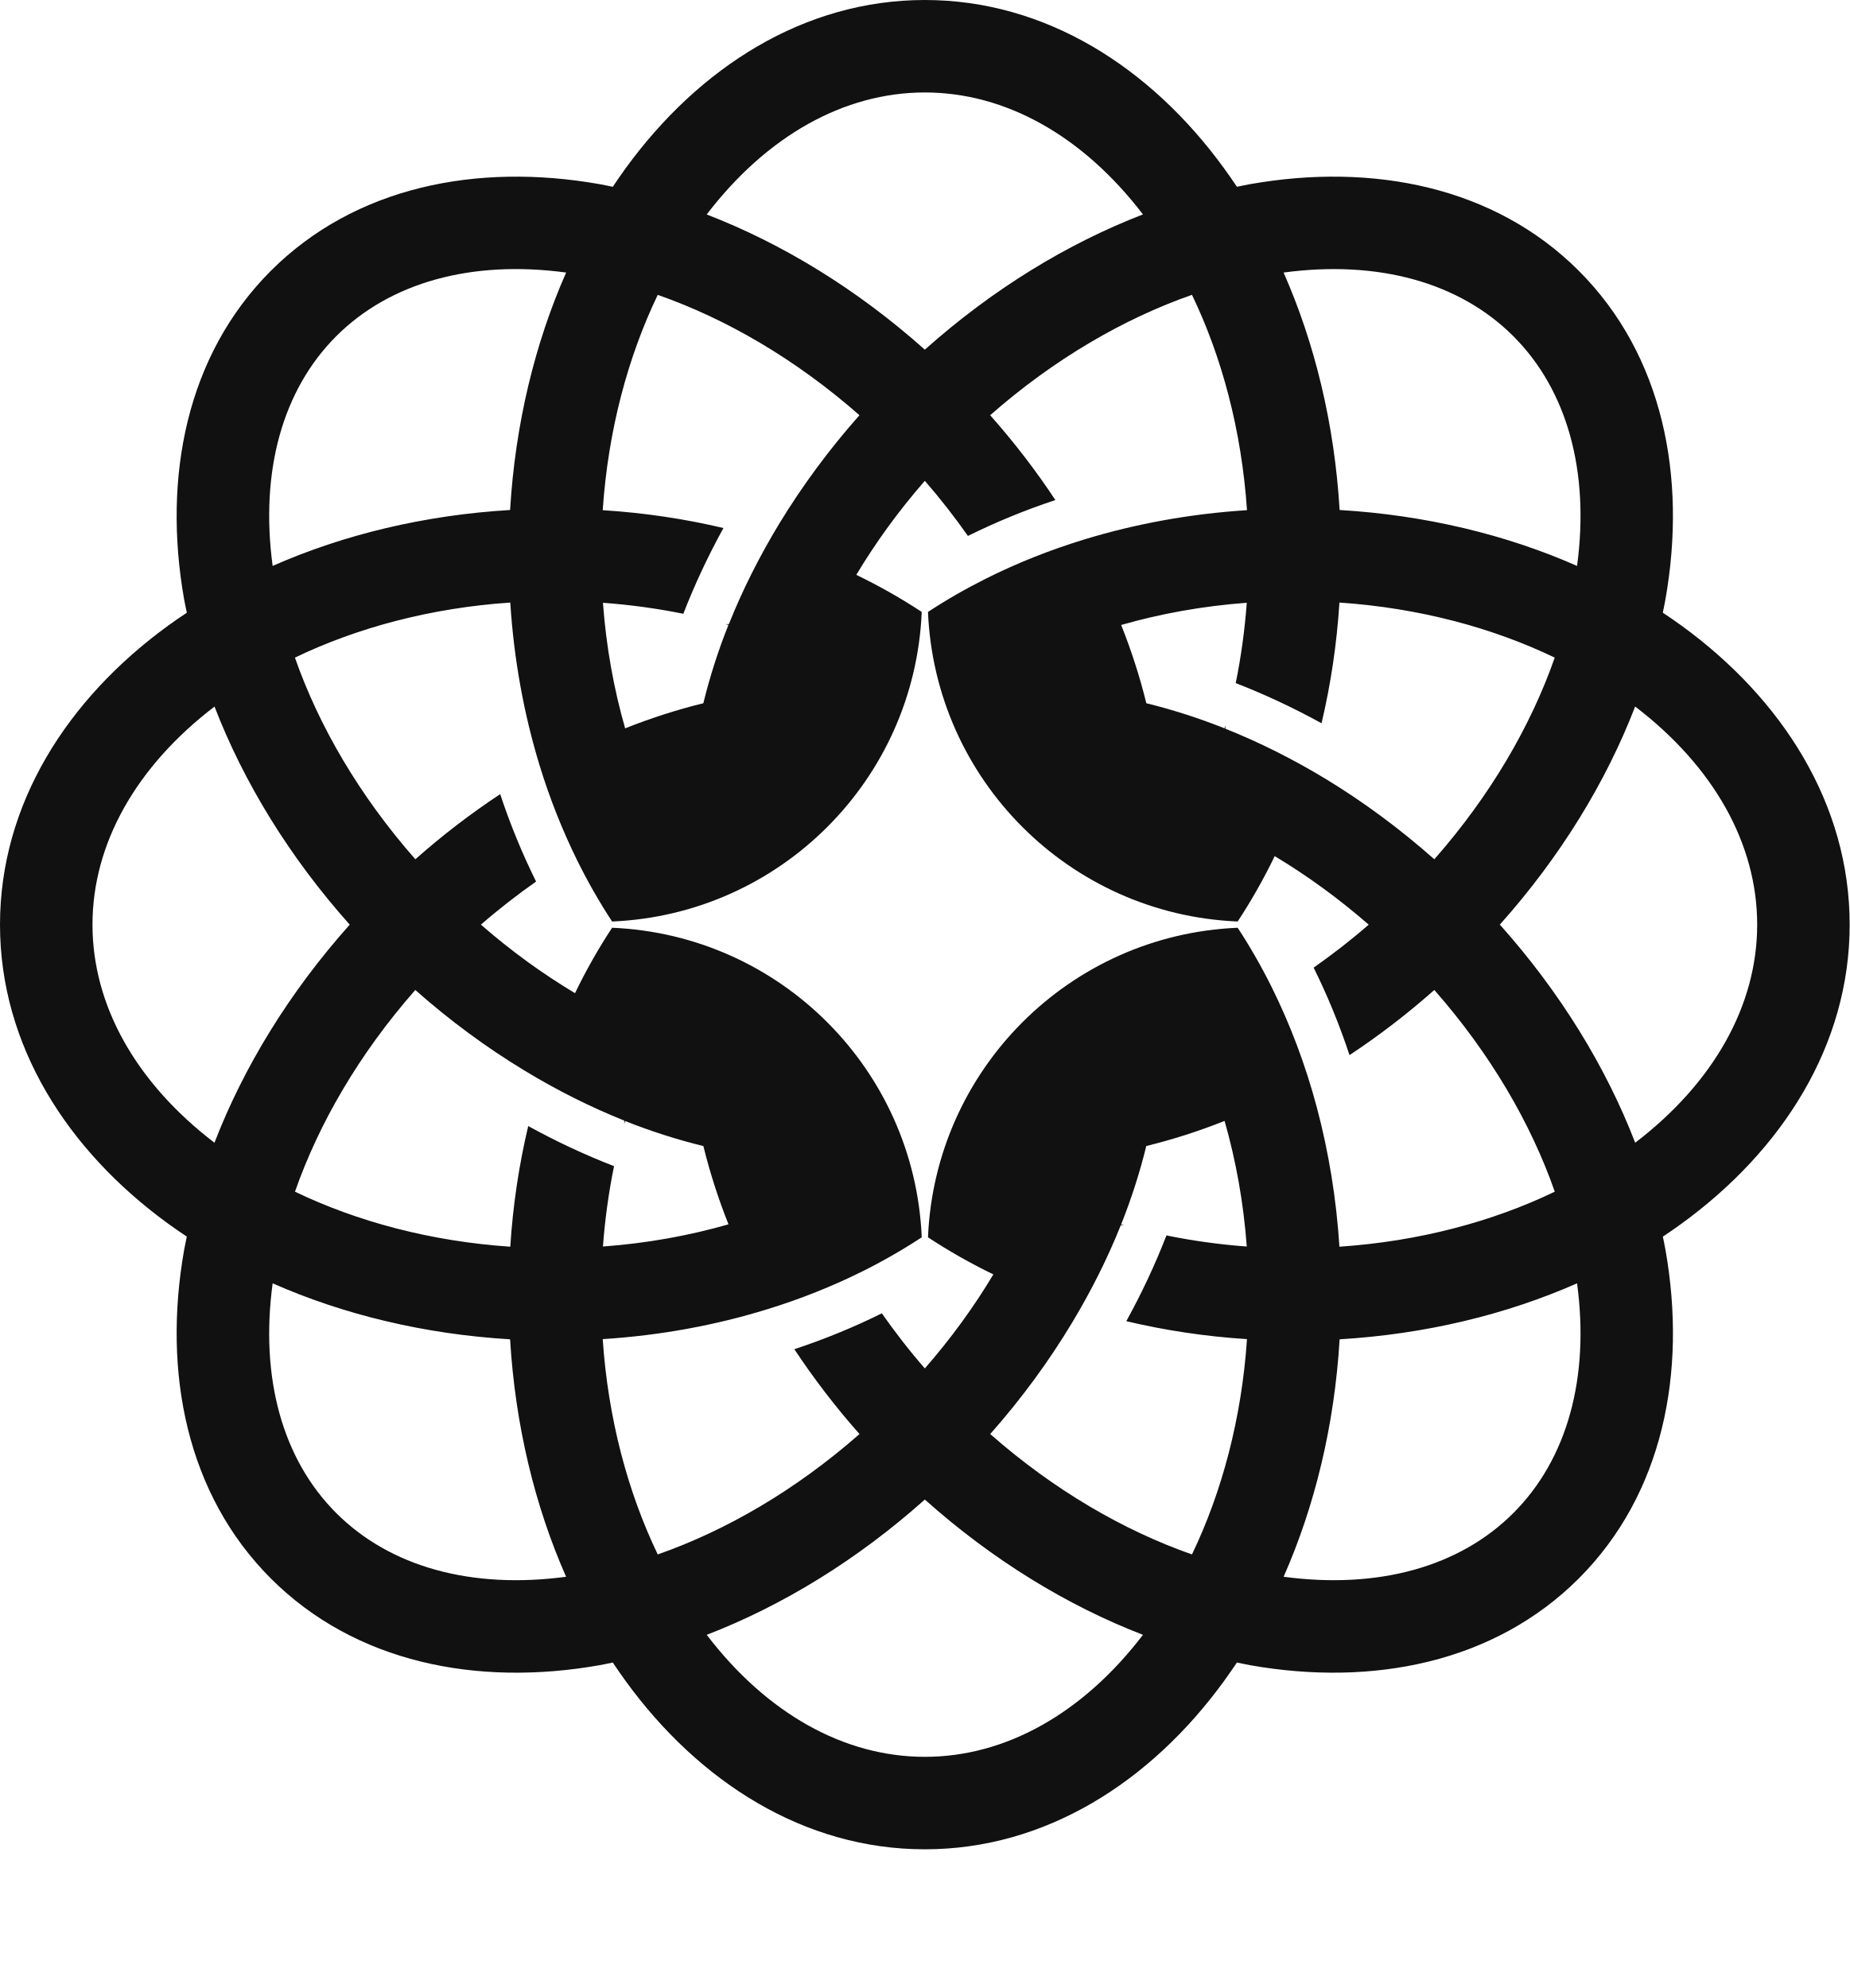
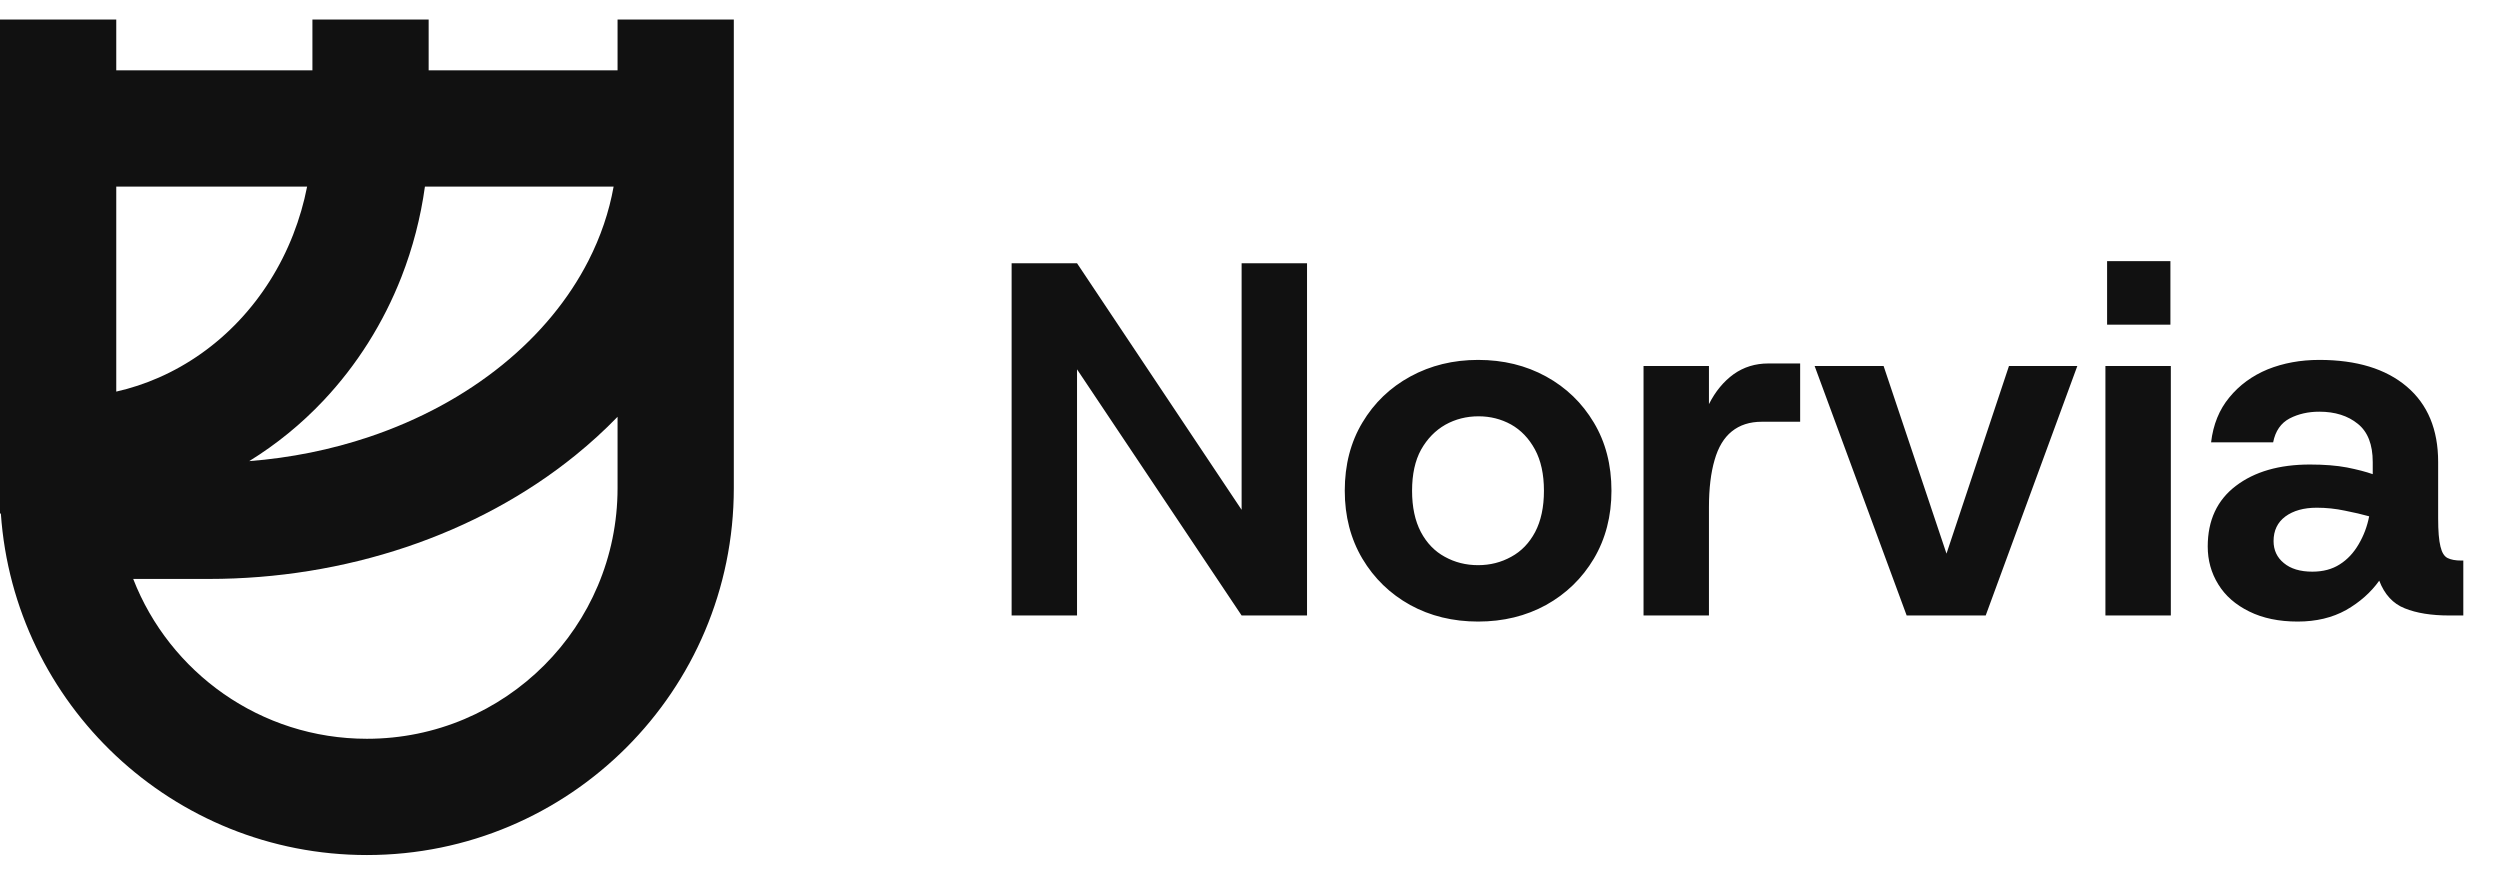
- <svg xmlns="http://www.w3.org/2000/svg" data-logo="logo" viewBox="0 0 40 43" width="40" height="43">
-   <g style="opacity: 1;" id="logogram" transform="translate(0, 0)&#10;    rotate(0 20 20)">
-     <path fill="#111111" d="M20 0C17.392 1.99605e-07 15.118 1.456 13.534 3.634C13.438 3.766 13.344 3.902 13.252 4.04C13.156 4.021 13.06 4 12.965 3.983C10.312 3.515 7.679 4.037 5.857 5.858C4.036 7.68 3.514 10.313 3.982 12.966C3.999 13.062 4.021 13.157 4.04 13.253C3.902 13.344 3.766 13.438 3.634 13.534C1.456 15.118 0 17.392 0 20C0 22.608 1.456 24.882 3.634 26.466C3.766 26.562 3.902 26.656 4.04 26.747C4.021 26.843 3.999 26.939 3.982 27.035C3.514 29.688 4.037 32.321 5.858 34.143C7.68 35.964 10.312 36.486 12.965 36.018C13.061 36.001 13.156 35.979 13.252 35.96C13.344 36.098 13.438 36.234 13.534 36.366C15.118 38.544 17.392 40 20 40C22.608 40 24.882 38.544 26.466 36.366C26.562 36.233 26.657 36.098 26.749 35.96C26.845 35.979 26.94 36.001 27.035 36.018C29.688 36.486 32.32 35.963 34.142 34.142C35.963 32.32 36.484 29.688 36.017 27.035C36 26.94 35.979 26.844 35.96 26.748C36.098 26.657 36.234 26.562 36.366 26.466C38.544 24.882 40 22.608 40 20C40 17.392 38.544 15.118 36.366 13.534C36.233 13.438 36.097 13.344 35.959 13.252C35.978 13.156 35.999 13.06 36.016 12.965C36.484 10.312 35.963 7.679 34.142 5.857C32.32 4.036 29.687 3.515 27.034 3.983C26.939 4 26.844 4.021 26.749 4.04C26.657 3.902 26.562 3.766 26.466 3.634C24.882 1.456 22.608 3.54835e-07 20 0ZM20 32.435C21.465 33.743 23.081 34.73 24.717 35.361C23.422 37.056 21.752 38 20 38C18.248 38 16.578 37.056 15.283 35.361C16.919 34.73 18.535 33.743 20 32.435ZM34.105 27.758C34.38 29.807 33.89 31.564 32.727 32.727C31.565 33.89 29.808 34.379 27.759 34.105C28.436 32.571 28.859 30.824 28.97 28.969C30.825 28.858 32.572 28.435 34.105 27.758ZM5.896 27.758C7.429 28.435 9.176 28.858 11.031 28.969C11.142 30.824 11.565 32.571 12.242 34.105C10.193 34.379 8.436 33.891 7.272 32.728C6.109 31.565 5.621 29.807 5.896 27.758ZM26.482 24.245C26.726 25.096 26.892 26.007 26.962 26.962C26.364 26.918 25.784 26.836 25.225 26.722C24.983 27.347 24.692 27.968 24.357 28.577C25.193 28.775 26.067 28.908 26.967 28.965C26.85 30.691 26.423 32.277 25.777 33.622C24.302 33.106 22.796 32.233 21.414 31.018C22.098 30.246 22.691 29.432 23.192 28.597C23.605 27.909 23.956 27.207 24.238 26.5H24.311C24.289 26.494 24.267 26.488 24.246 26.482C24.47 25.919 24.651 25.352 24.789 24.788C25.352 24.65 25.919 24.47 26.482 24.245ZM25.777 6.377C26.424 7.722 26.85 9.309 26.967 11.035C25.735 11.113 24.553 11.331 23.449 11.668C22.701 11.897 21.989 12.181 21.322 12.515C20.884 12.735 20.465 12.975 20.068 13.236C20.221 16.869 23.131 19.779 26.765 19.932C27.057 19.487 27.326 19.015 27.566 18.518C28.26 18.934 28.943 19.429 29.599 20C29.211 20.338 28.812 20.646 28.408 20.93C28.706 21.53 28.966 22.163 29.184 22.822C29.813 22.406 30.428 21.936 31.018 21.413C32.233 22.795 33.107 24.301 33.623 25.776C32.278 26.423 30.692 26.849 28.966 26.966C28.899 25.924 28.733 24.917 28.48 23.963C28.233 23.034 27.901 22.156 27.498 21.346C27.275 20.898 27.03 20.471 26.765 20.067C23.132 20.22 20.222 23.13 20.068 26.763C20.513 27.055 20.985 27.325 21.482 27.565C21.066 28.26 20.572 28.943 20 29.599C19.662 29.211 19.354 28.811 19.07 28.407C18.47 28.705 17.837 28.965 17.178 29.183C17.595 29.812 18.064 30.428 18.587 31.018C17.205 32.233 15.699 33.106 14.224 33.622C13.578 32.277 13.151 30.691 13.034 28.965C14.28 28.886 15.475 28.664 16.589 28.32C17.308 28.099 17.992 27.825 18.635 27.507C19.09 27.281 19.523 27.032 19.933 26.763C19.779 23.131 16.869 20.221 13.237 20.067C12.944 20.512 12.675 20.985 12.435 21.482C11.74 21.066 11.056 20.572 10.4 20C10.789 19.662 11.188 19.352 11.593 19.068C11.296 18.468 11.035 17.836 10.817 17.177C10.187 17.593 9.572 18.063 8.982 18.586C7.767 17.204 6.894 15.699 6.378 14.224C7.723 13.577 9.309 13.15 11.035 13.033C11.113 14.265 11.331 15.448 11.668 16.552C11.889 17.276 12.165 17.966 12.484 18.614C12.713 19.076 12.964 19.516 13.237 19.932C16.869 19.778 19.78 16.869 19.933 13.236C19.488 12.943 19.015 12.674 18.518 12.434C18.934 11.739 19.428 11.056 20 10.4C20.338 10.789 20.648 11.188 20.932 11.592C21.532 11.295 22.164 11.034 22.823 10.816C22.407 10.186 21.936 9.571 21.413 8.981C22.795 7.766 24.302 6.893 25.777 6.377ZM8.981 21.413C9.733 22.079 10.524 22.66 11.336 23.152C12.045 23.583 12.77 23.946 13.5 24.238V24.311C13.506 24.29 13.512 24.268 13.518 24.247C14.081 24.471 14.648 24.651 15.211 24.789C15.349 25.352 15.53 25.919 15.754 26.482C14.904 26.726 13.993 26.892 13.039 26.962C13.083 26.364 13.165 25.783 13.279 25.224C12.654 24.981 12.033 24.692 11.423 24.356C11.225 25.192 11.092 26.066 11.035 26.966C9.309 26.849 7.724 26.422 6.379 25.776C6.895 24.301 7.766 22.795 8.981 21.413ZM35.361 15.282C37.056 16.577 38 18.248 38 20C38 21.751 37.056 23.422 35.362 24.717C34.731 23.081 33.743 21.464 32.435 19.999C33.743 18.534 34.73 16.918 35.361 15.282ZM4.639 15.283C5.27 16.919 6.256 18.535 7.563 20C6.256 21.465 5.269 23.081 4.638 24.717C2.944 23.422 2 21.751 2 20C2 18.248 2.945 16.578 4.639 15.283ZM28.966 13.033C30.691 13.15 32.278 13.578 33.622 14.224C33.106 15.699 32.233 17.204 31.018 18.586C30.272 17.925 29.488 17.347 28.682 16.856C27.967 16.422 27.236 16.056 26.5 15.762V15.69C26.494 15.711 26.488 15.733 26.482 15.754C25.919 15.53 25.353 15.349 24.79 15.211C24.652 14.648 24.47 14.081 24.246 13.518C25.097 13.274 26.008 13.108 26.962 13.038C26.918 13.636 26.837 14.216 26.723 14.775C27.348 15.018 27.969 15.308 28.579 15.644C28.777 14.807 28.909 13.933 28.966 13.033ZM14.224 6.378C15.699 6.894 17.204 7.766 18.586 8.981C17.925 9.727 17.348 10.512 16.857 11.318C16.423 12.033 16.056 12.764 15.762 13.5H15.692C15.713 13.506 15.733 13.511 15.753 13.517C15.528 14.08 15.348 14.647 15.21 15.211C14.647 15.349 14.082 15.53 13.519 15.754C13.275 14.903 13.109 13.992 13.039 13.038C13.637 13.082 14.218 13.162 14.777 13.276C15.02 12.651 15.309 12.03 15.645 11.421C14.808 11.223 13.934 11.092 13.034 11.035C13.151 9.309 13.578 7.723 14.224 6.378ZM27.758 5.895C29.807 5.62 31.564 6.109 32.727 7.272C33.89 8.435 34.38 10.193 34.105 12.241C32.572 11.564 30.825 11.142 28.97 11.031C28.859 9.176 28.435 7.428 27.758 5.895ZM7.271 7.272C8.435 6.109 10.194 5.619 12.243 5.895C11.566 7.429 11.142 9.176 11.031 11.031C9.176 11.142 7.429 11.564 5.896 12.241C5.621 10.193 6.109 8.435 7.271 7.272ZM20 2C21.751 2 23.422 2.944 24.717 4.638C23.081 5.269 21.465 6.256 20 7.563C18.535 6.256 16.919 5.27 15.283 4.639C16.578 2.945 18.248 2 20 2Z" clip-rule="evenodd" fill-rule="evenodd" />
+ <svg xmlns="http://www.w3.org/2000/svg" data-logo="logo" viewBox="0 0 119.24 42" width="119.24" height="42">
+   <g id="logogram" transform="translate(0, 0.5)&#10;    rotate(0 17.5 20.5)">
+     <path fill-rule="evenodd" clip-rule="evenodd" d="M29.455 2.856V0.43H35V22.782C35 32.447 27.165 40.282 17.5 40.282C8.243 40.282 0.664 33.093 0.041 23.994H0V0.43H5.545V2.856H14.901V0.43H20.445V2.856H29.455ZM29.455 22.782V19.38C28.832 20.023 28.163 20.633 27.454 21.208C25.112 23.107 22.361 24.59 19.369 25.595C16.376 26.6 13.183 27.113 9.968 27.113H6.353C8.088 31.575 12.425 34.737 17.5 34.737C24.103 34.737 29.455 29.384 29.455 22.782ZM15.427 18.606C14.371 19.726 13.18 20.696 11.885 21.494C13.854 21.34 15.783 20.951 17.604 20.339C20.013 19.53 22.17 18.355 23.962 16.901C25.753 15.449 27.136 13.756 28.064 11.939C28.651 10.791 29.052 9.603 29.267 8.4H20.267C20.064 9.874 19.689 11.321 19.148 12.707C18.289 14.903 17.027 16.909 15.427 18.606ZM5.545 18.178V8.4H14.648C14.495 9.183 14.272 9.949 13.983 10.689C13.379 12.237 12.496 13.633 11.394 14.801C10.292 15.969 8.992 16.887 7.574 17.509C6.915 17.799 6.236 18.022 5.545 18.178Z" fill="#111111" />
  </g>
-   <g style="opacity: 1;" id="logotype" transform="" />
+   <g id="logotype" transform="translate(41, 12.356)">
+     <path fill="#111111" d="M10.37 17L7.25 17L7.25 0.20L10.37 0.20L18.22 11.96L18.22 0.20L21.34 0.20L21.34 17L18.22 17L10.37 5.26L10.37 17ZM29.50 17.29L29.50 17.29Q27.70 17.29 26.26 16.50Q24.82 15.70 23.98 14.29Q23.14 12.87 23.14 11.05L23.14 11.05Q23.14 9.20 23.98 7.80Q24.82 6.39 26.27 5.60Q27.72 4.81 29.50 4.81L29.50 4.81Q31.30 4.81 32.74 5.60Q34.18 6.39 35.02 7.80Q35.86 9.20 35.86 11.05L35.86 11.05Q35.86 12.87 35.02 14.29Q34.18 15.70 32.74 16.50Q31.30 17.29 29.50 17.29ZM29.50 14.60L29.50 14.60Q30.36 14.60 31.08 14.20Q31.80 13.81 32.22 13.02Q32.64 12.22 32.64 11.05L32.64 11.05Q32.64 9.87 32.21 9.08Q31.78 8.29 31.07 7.89Q30.36 7.50 29.52 7.50L29.52 7.50Q28.66 7.50 27.94 7.90Q27.22 8.31 26.78 9.09Q26.35 9.87 26.35 11.05L26.35 11.05Q26.35 12.22 26.77 13.02Q27.19 13.81 27.91 14.20Q28.63 14.60 29.50 14.60ZM40.51 17L37.39 17L37.39 5.10L40.51 5.10L40.51 6.92Q40.97 6.01 41.69 5.49Q42.41 4.98 43.34 4.98L43.34 4.98L44.86 4.98L44.86 7.76L43.03 7.76Q42.17 7.76 41.60 8.22Q41.04 8.67 40.78 9.58Q40.51 10.50 40.51 11.84L40.51 11.84L40.51 17ZM53.71 17L49.94 17L45.55 5.10L48.84 5.10L51.84 14.05L54.82 5.10L58.08 5.10L53.71 17ZM62.54 17L59.42 17L59.42 5.10L62.54 5.10L62.54 17ZM62.52 3.13L59.50 3.13L59.50 0.10L62.52 0.10L62.52 3.13ZM68.59 17.29L68.59 17.29Q67.25 17.29 66.28 16.81Q65.30 16.33 64.80 15.51Q64.30 14.70 64.30 13.71L64.30 13.71Q64.30 11.84 65.64 10.82Q66.98 9.80 69.17 9.80L69.17 9.80Q70.20 9.80 70.94 9.94Q71.69 10.09 72.17 10.26L72.17 10.26L72.17 9.68Q72.17 8.43 71.46 7.86Q70.75 7.28 69.62 7.28L69.62 7.28Q68.83 7.28 68.21 7.60Q67.58 7.93 67.42 8.74L67.42 8.74L64.46 8.74Q64.61 7.47 65.33 6.60Q66.05 5.72 67.16 5.26Q68.28 4.81 69.62 4.81L69.62 4.81Q72.29 4.81 73.79 6.08Q75.29 7.35 75.29 9.68L75.29 9.68L75.29 12.37Q75.29 13.28 75.40 13.71Q75.50 14.14 75.74 14.26Q75.98 14.38 76.39 14.38L76.39 14.38L76.49 14.38L76.49 17L75.82 17Q74.54 17 73.70 16.66Q72.86 16.33 72.48 15.34L72.48 15.34Q71.88 16.18 70.90 16.74Q69.91 17.29 68.59 17.29ZM69.29 14.91L69.29 14.91Q70.06 14.91 70.60 14.56Q71.14 14.22 71.50 13.60Q71.86 12.99 72 12.27L72 12.27Q71.50 12.13 70.84 12.00Q70.18 11.86 69.50 11.86L69.50 11.86Q68.57 11.86 68.00 12.28Q67.44 12.70 67.44 13.45L67.44 13.45Q67.44 14.10 67.93 14.50Q68.42 14.91 69.29 14.91Z" />
+   </g>
</svg>
